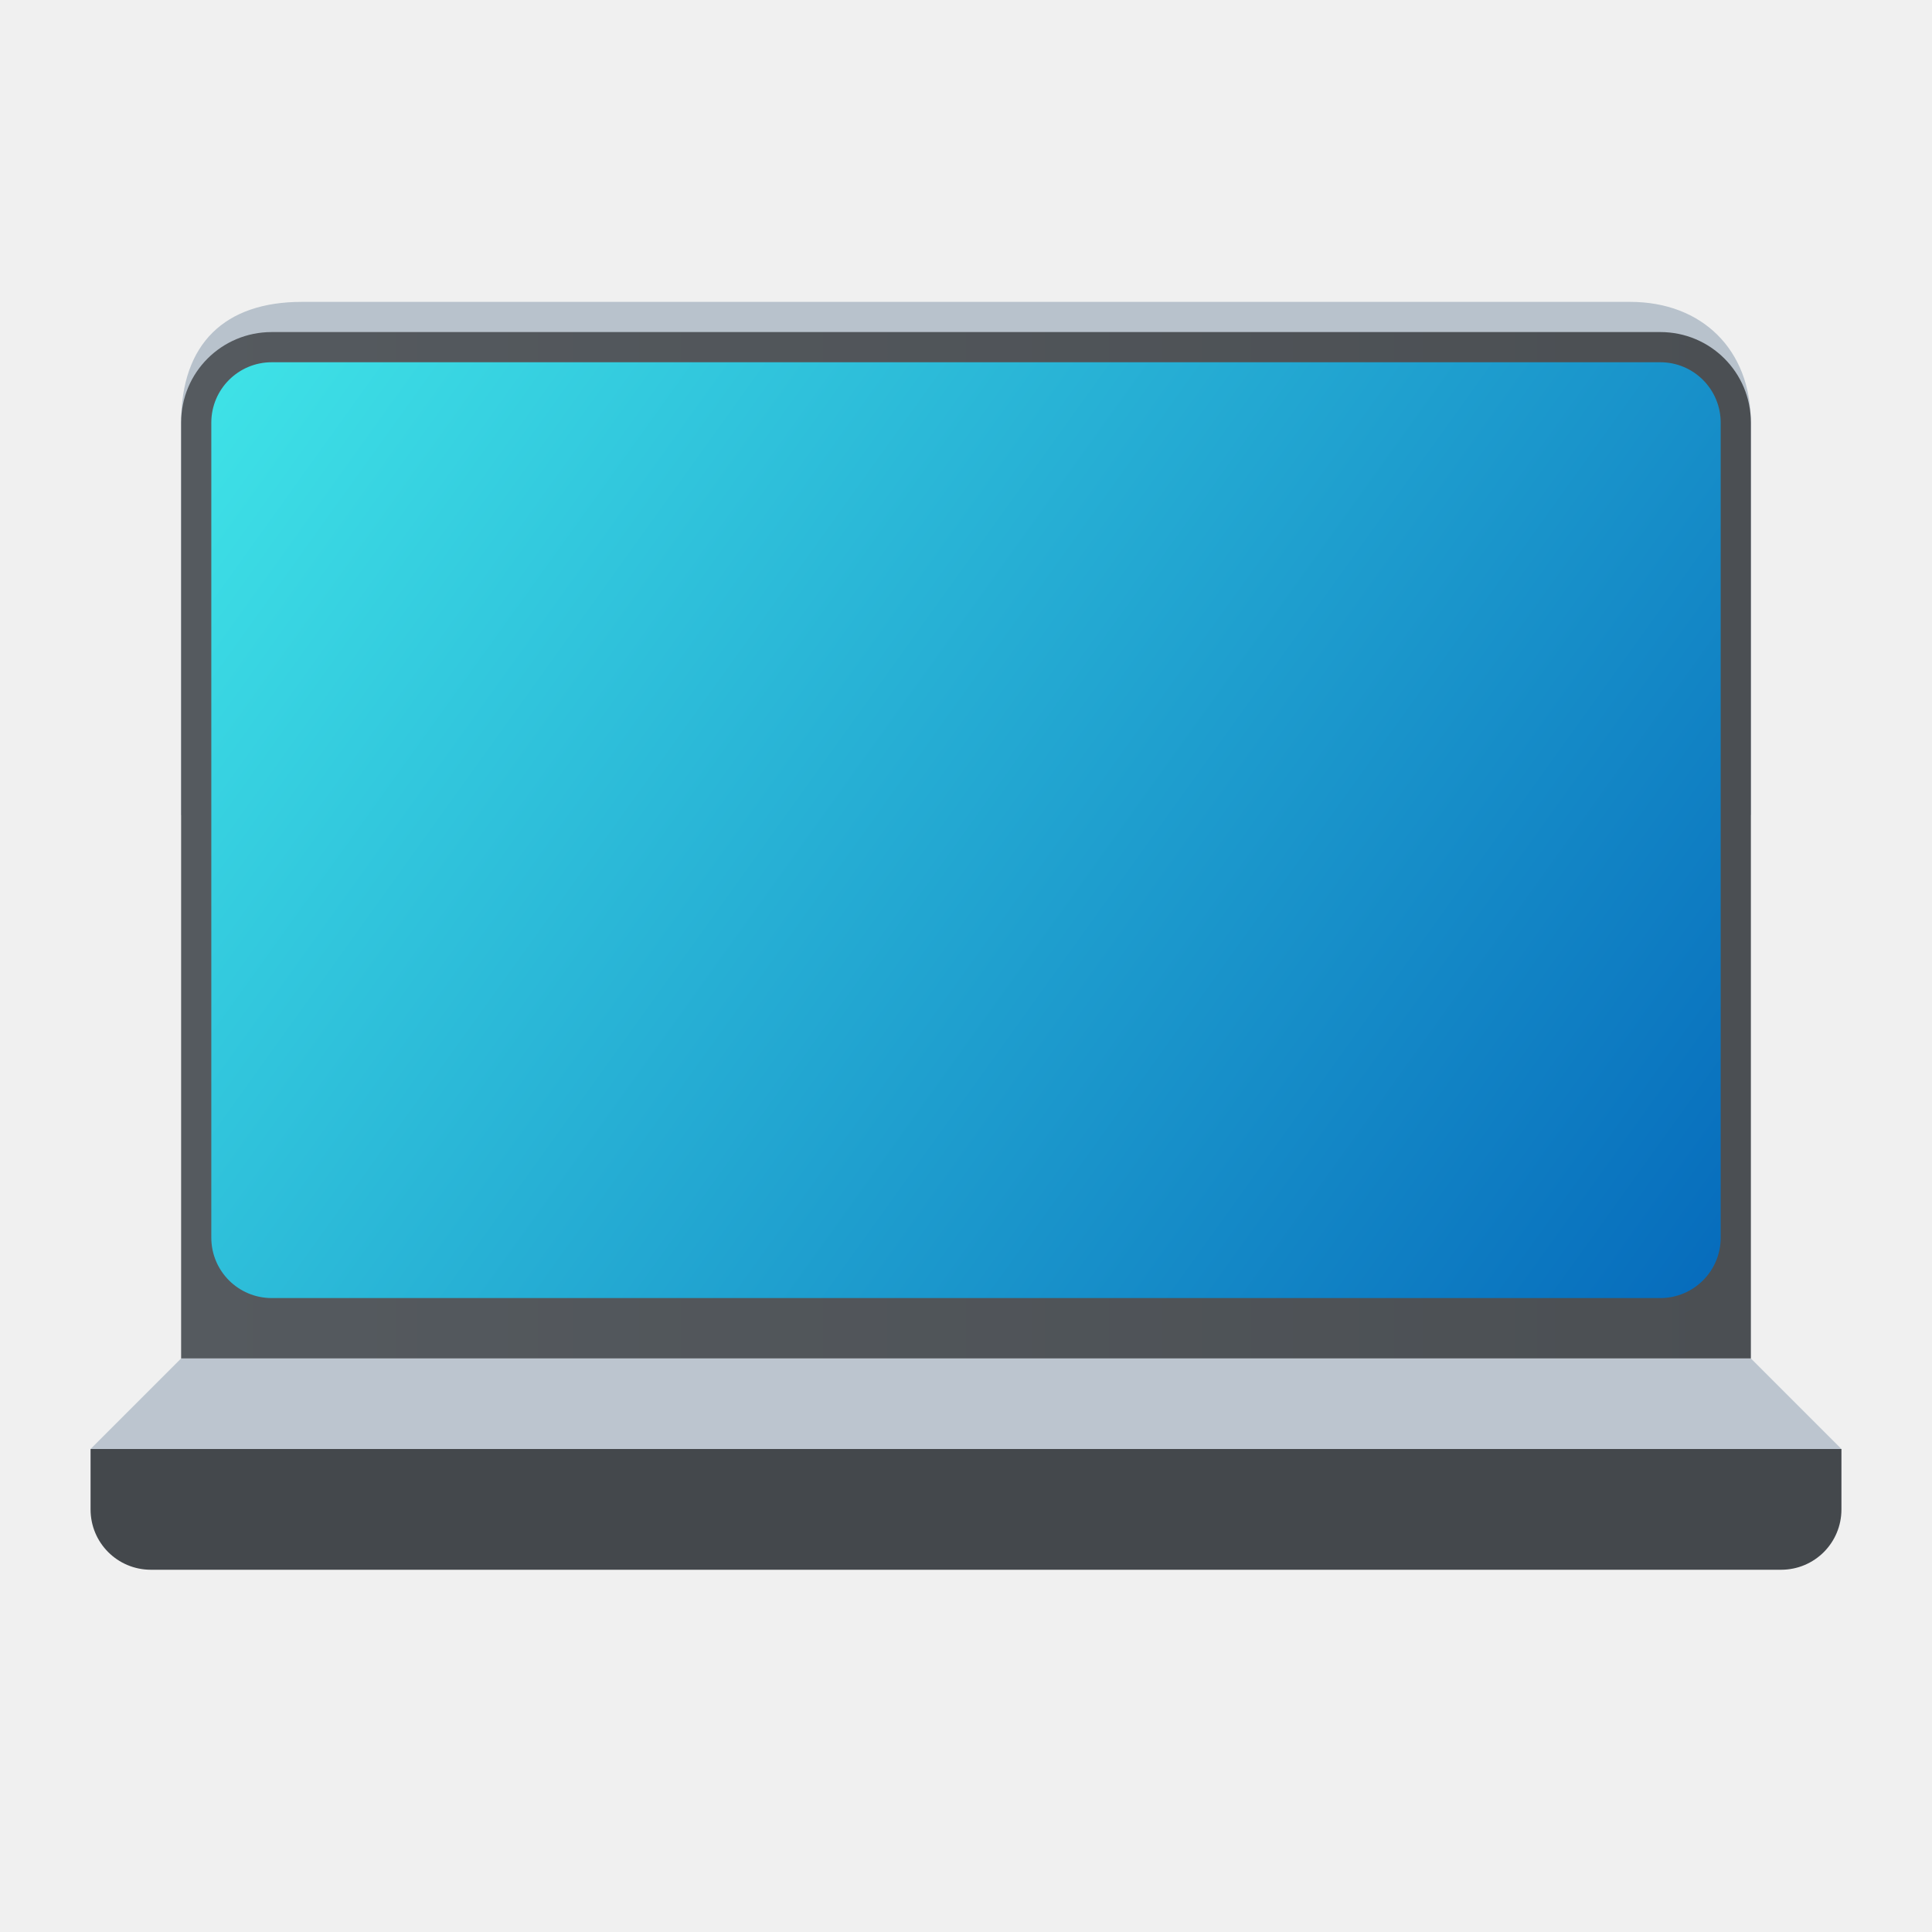
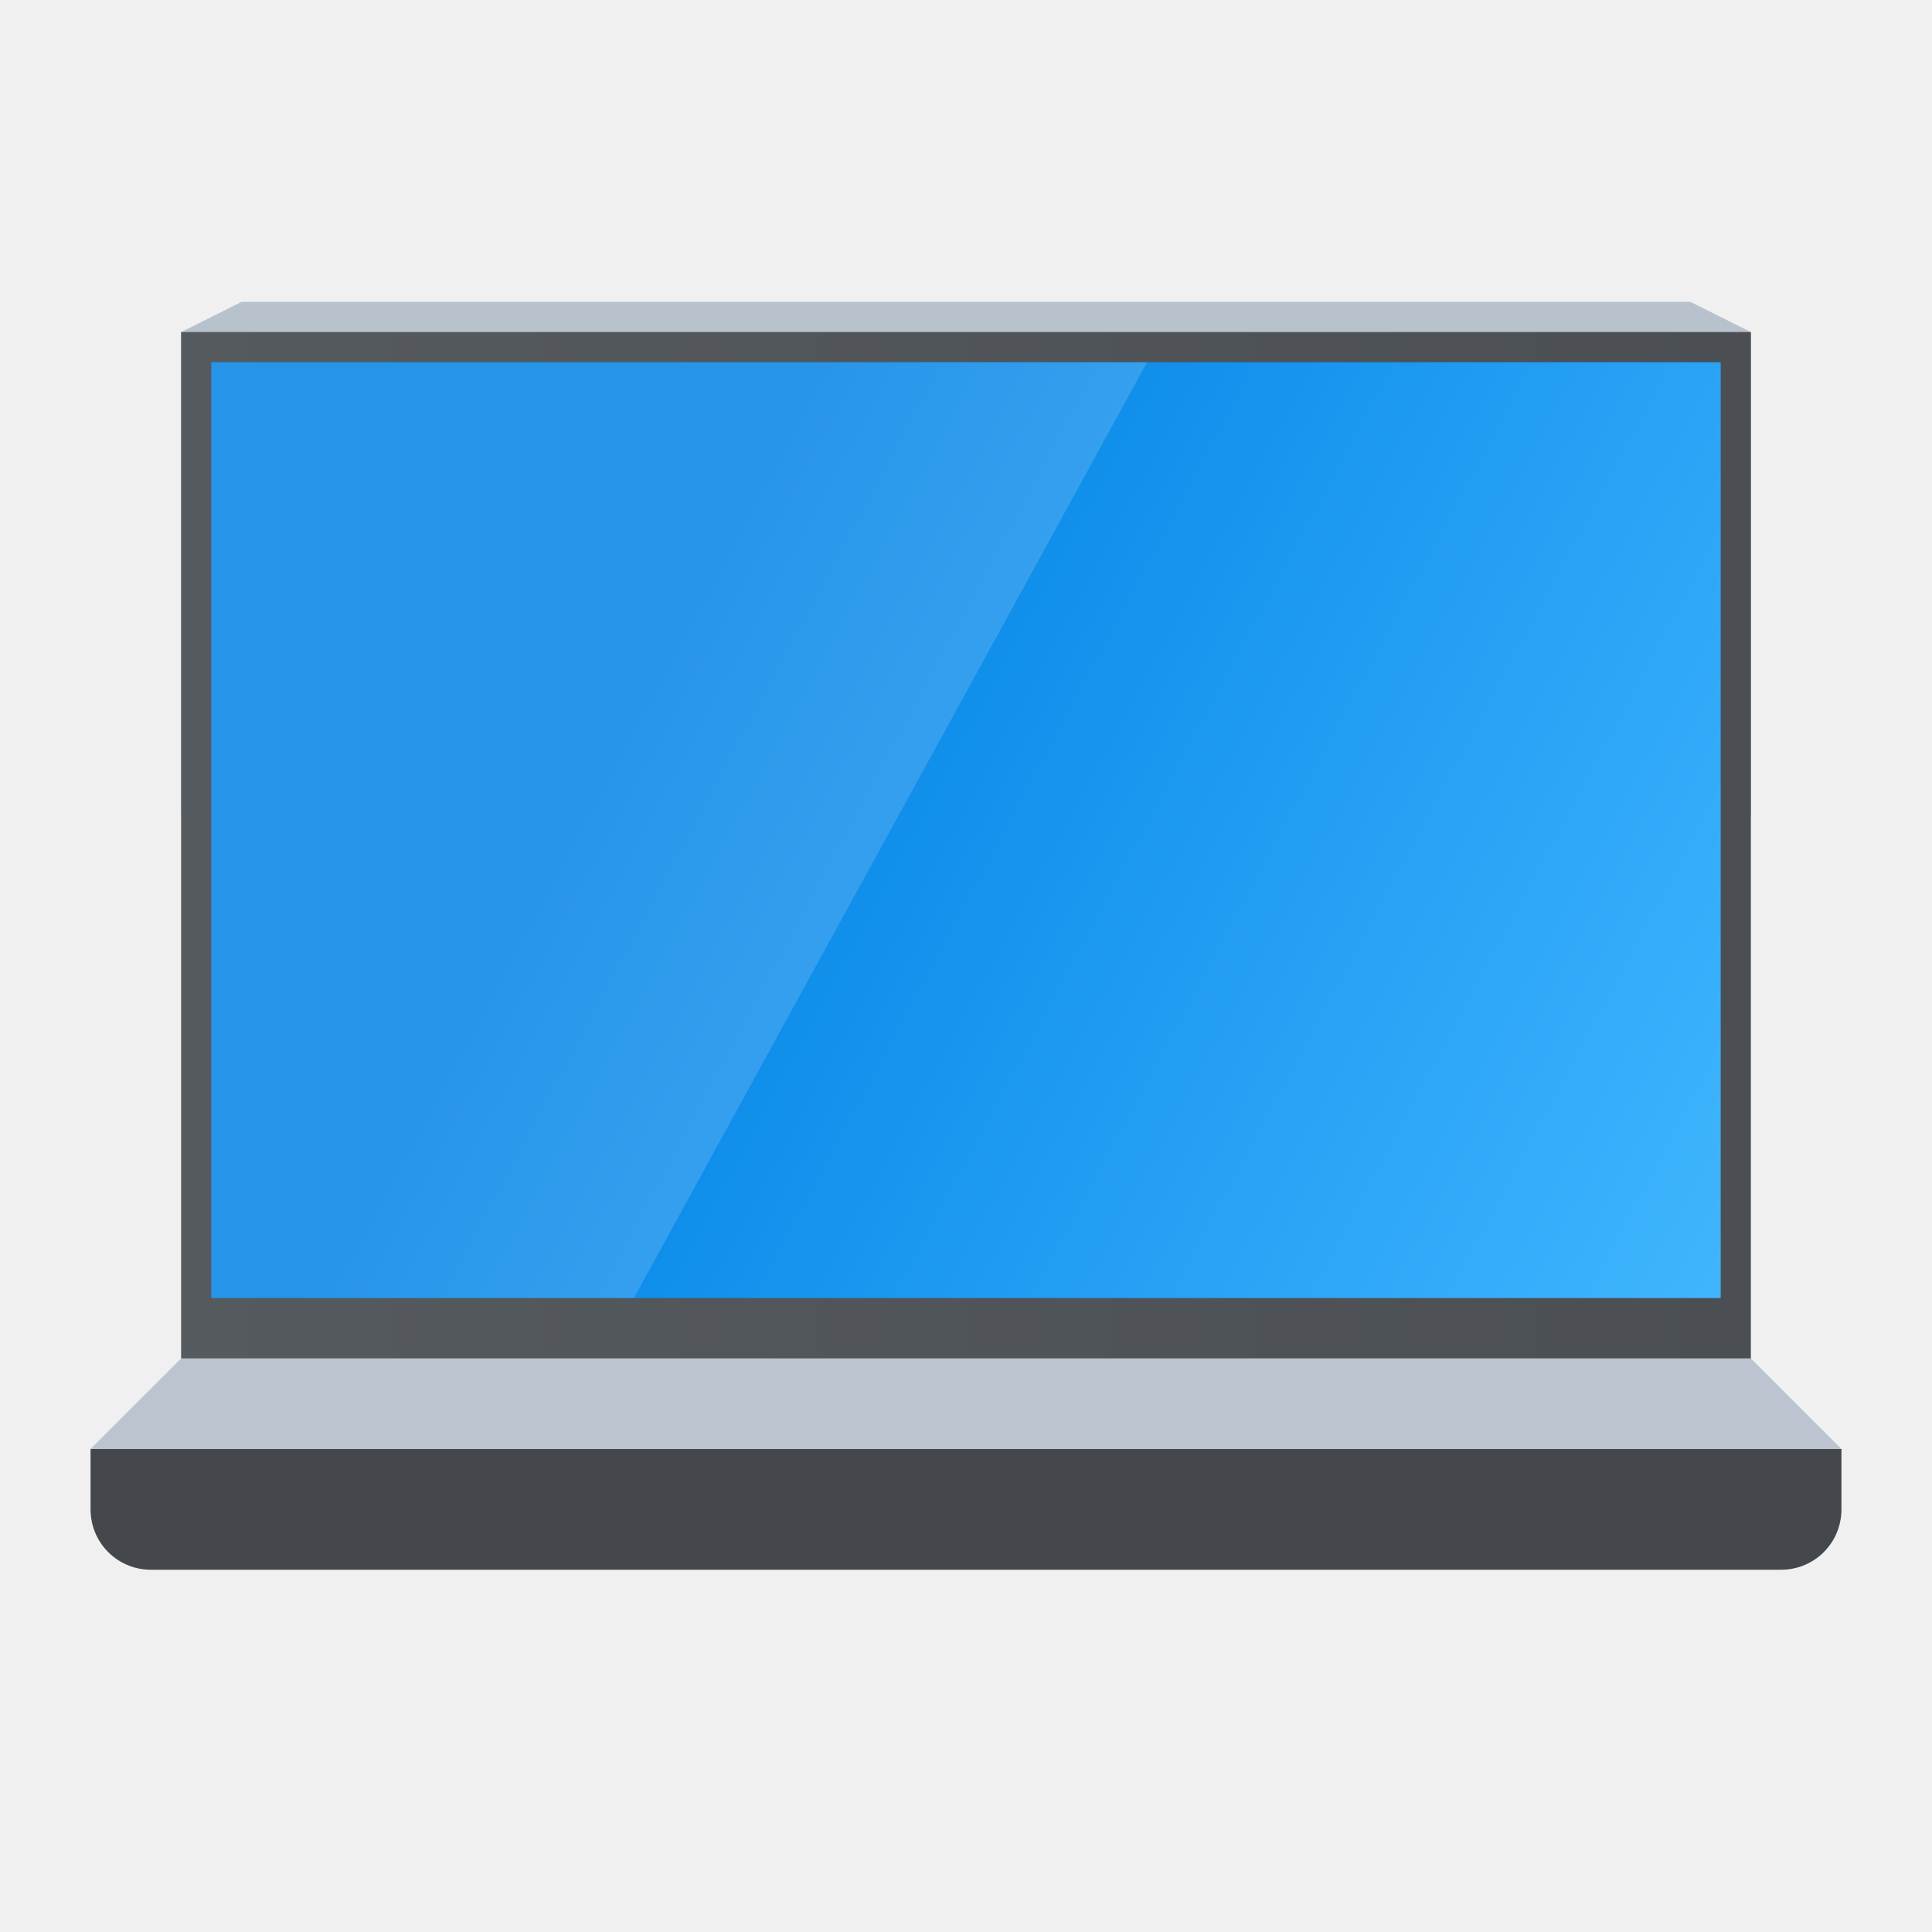
<svg xmlns="http://www.w3.org/2000/svg" xmlns:xlink="http://www.w3.org/1999/xlink" width="64" height="64" viewBox="0 0 64 64" version="1.1" id="svg1015">
  <defs id="defs1012">
-     <linearGradient xlink:href="#linearGradient1116" id="linearGradient1118" x1="1.058" y1="7.276" x2="14.817" y2="7.276" gradientUnits="userSpaceOnUse" gradientTransform="matrix(3.779527,0,0,3.682616,2,3.205128)" />
+     <linearGradient xlink:href="#linearGradient3238" id="linearGradient3240" x1="17.902" y1="29.999" x2="60" y2="51" gradientUnits="userSpaceOnUse" gradientTransform="matrix(0.9259259,0,0,0.8611111,2.37037,-0.05555512)" />
+     <linearGradient id="linearGradient3238">
+       <stop style="stop-color:#0082e5;stop-opacity:1;" offset="0" id="stop3234" />
+       <stop style="stop-color:#42b7ff;stop-opacity:1;" offset="1" id="stop3236" />
+     </linearGradient>
+     <linearGradient xlink:href="#linearGradient1116" id="linearGradient1908" x1="4" y1="32" x2="60" y2="32" gradientUnits="userSpaceOnUse" gradientTransform="matrix(0.9285714,0,0,0.8947368,2.285714,-0.6315782)" />
    <linearGradient id="linearGradient1116">
      <stop style="stop-color:#555a5f;stop-opacity:1;" offset="0" id="stop1112" />
      <stop style="stop-color:#4b4f53;stop-opacity:1" offset="1" id="stop1114" />
    </linearGradient>
-     <linearGradient xlink:href="#linearGradient2301" id="linearGradient1032" x1="4" y1="7" x2="28" y2="23" gradientUnits="userSpaceOnUse" gradientTransform="matrix(2.083333,0,0,1.9375,-1.333329,-1.562502)" />
-     <linearGradient id="linearGradient2301">
-       <stop style="stop-color:#3fe3e7;stop-opacity:1;" offset="0" id="stop2297" />
-       <stop style="stop-color:#066bbc;stop-opacity:1" offset="1" id="stop2299" />
-     </linearGradient>
  </defs>
  <path id="rect958" style="fill:#bcc5cf;stroke-width:5;stroke-linecap:round;stroke-linejoin:round" d="m 6,45 h 52 l 3,3 H 3 Z" />
-   <path id="rect1418" style="fill:#b8c2cc;stroke-width:5;stroke-linecap:round;stroke-linejoin:round" d="m 10,10 h 44 c 2.384,0 4,1.585 4,4 V 27 H 6 V 14 C 6,11.379 7.448,10 10,10 Z" />
-   <path id="rect846" style="fill:url(#linearGradient1118);stroke-width:4.936;stroke-linecap:round;stroke-linejoin:round" d="m 9,11 h 46 c 1.662,0 3,1.338 3,3 V 45 H 6 V 14 c 0,-1.662 1.338,-3 3,-3 z" />
-   <rect style="fill:url(#linearGradient1032);fill-opacity:1;stroke-width:3.431;stroke-linecap:round" id="rect470" width="50" height="31" x="7" y="12" ry="2" />
  <path id="rect1839" style="fill:#44484c;fill-opacity:1;stroke-width:10;stroke-linecap:round;stroke-linejoin:round" d="m 3,48 v 2 c 0,1.108 0.892,2 2,2 h 54 c 1.108,0 2,-0.892 2,-2 v -2 H 59 5 Z" />
+   <path id="rect1418" style="fill:#b8c2cc;stroke-width:5;stroke-linecap:round;stroke-linejoin:round" d="m 8,10 h 48 l 2,1 V 27 H 6 V 11 Z" />
+   <rect style="fill:url(#linearGradient1908);fill-opacity:1;stroke-width:0.911;stroke-linecap:round" id="rect1537" width="52" height="34" x="6" y="11" />
+   <rect style="fill:url(#linearGradient3240);fill-opacity:1;stroke-width:0.893;stroke-linecap:round" id="rect1910" width="50" height="31" x="7" y="12" />
+   <path d="M 7,12 H 38 L 21,43 H 7 Z" style="color:#000000;opacity:0.15;fill:#ffffff;stroke-width:0.596" id="path3898" />
</svg>
